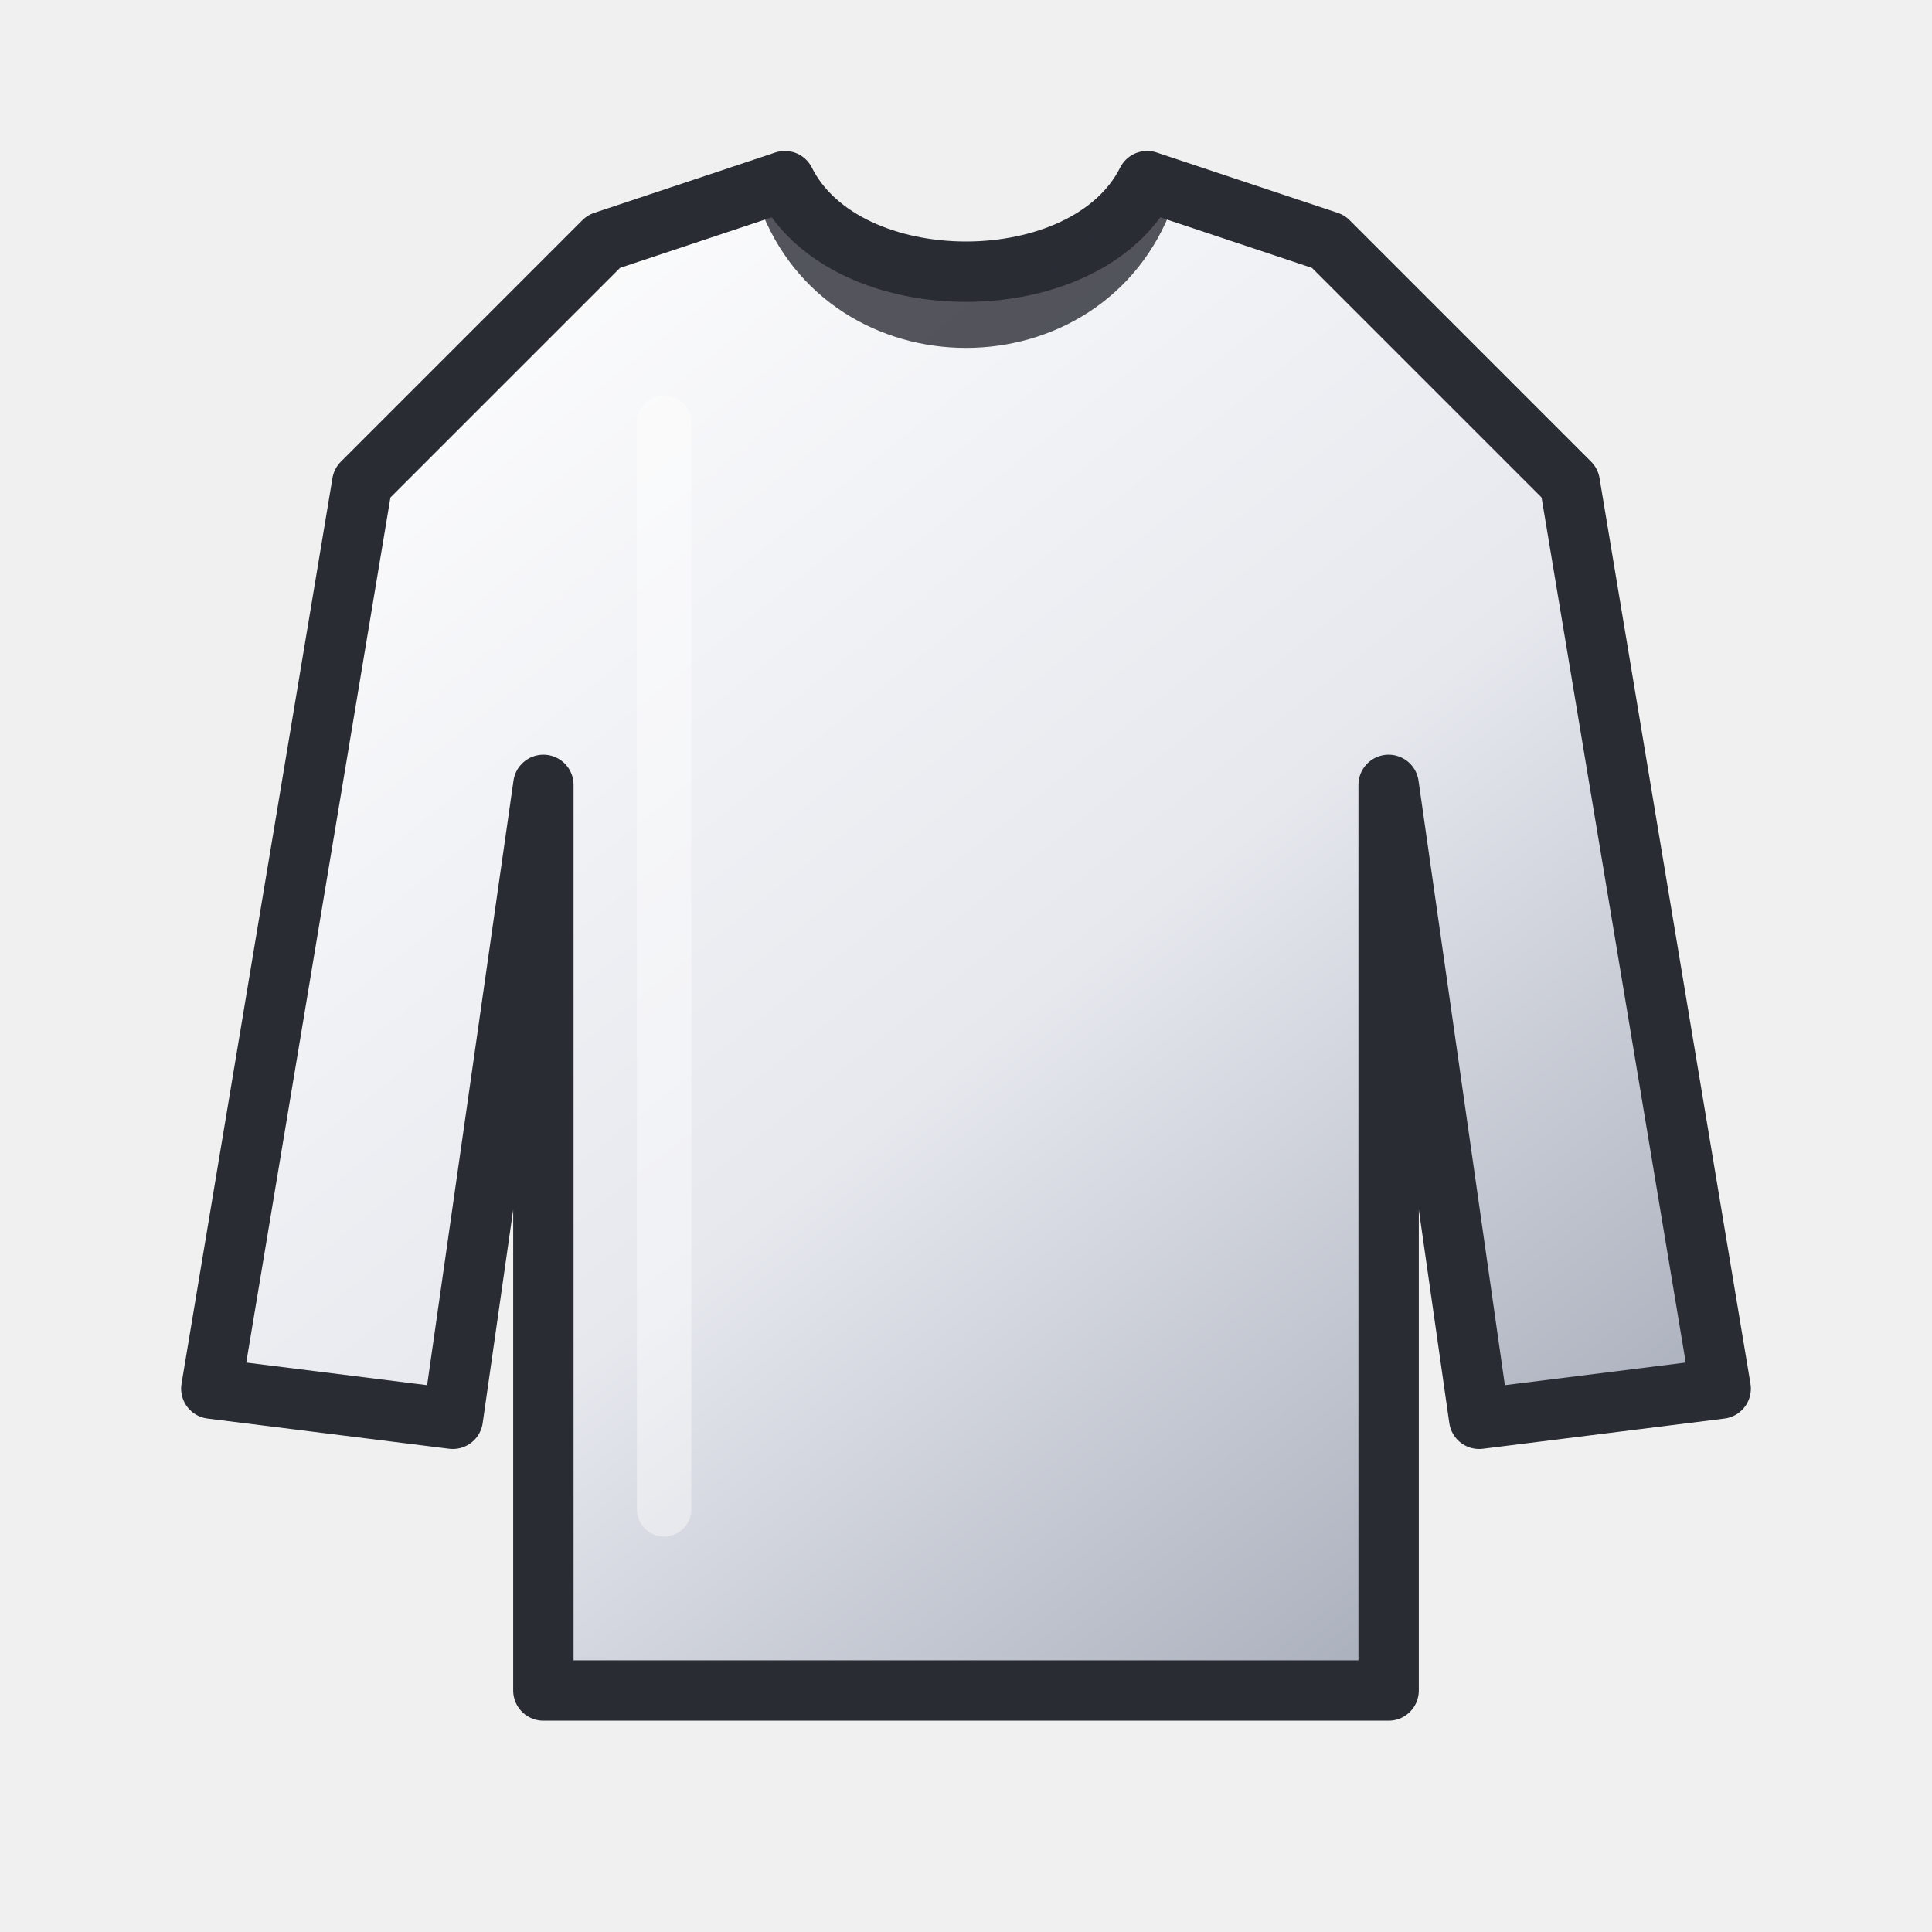
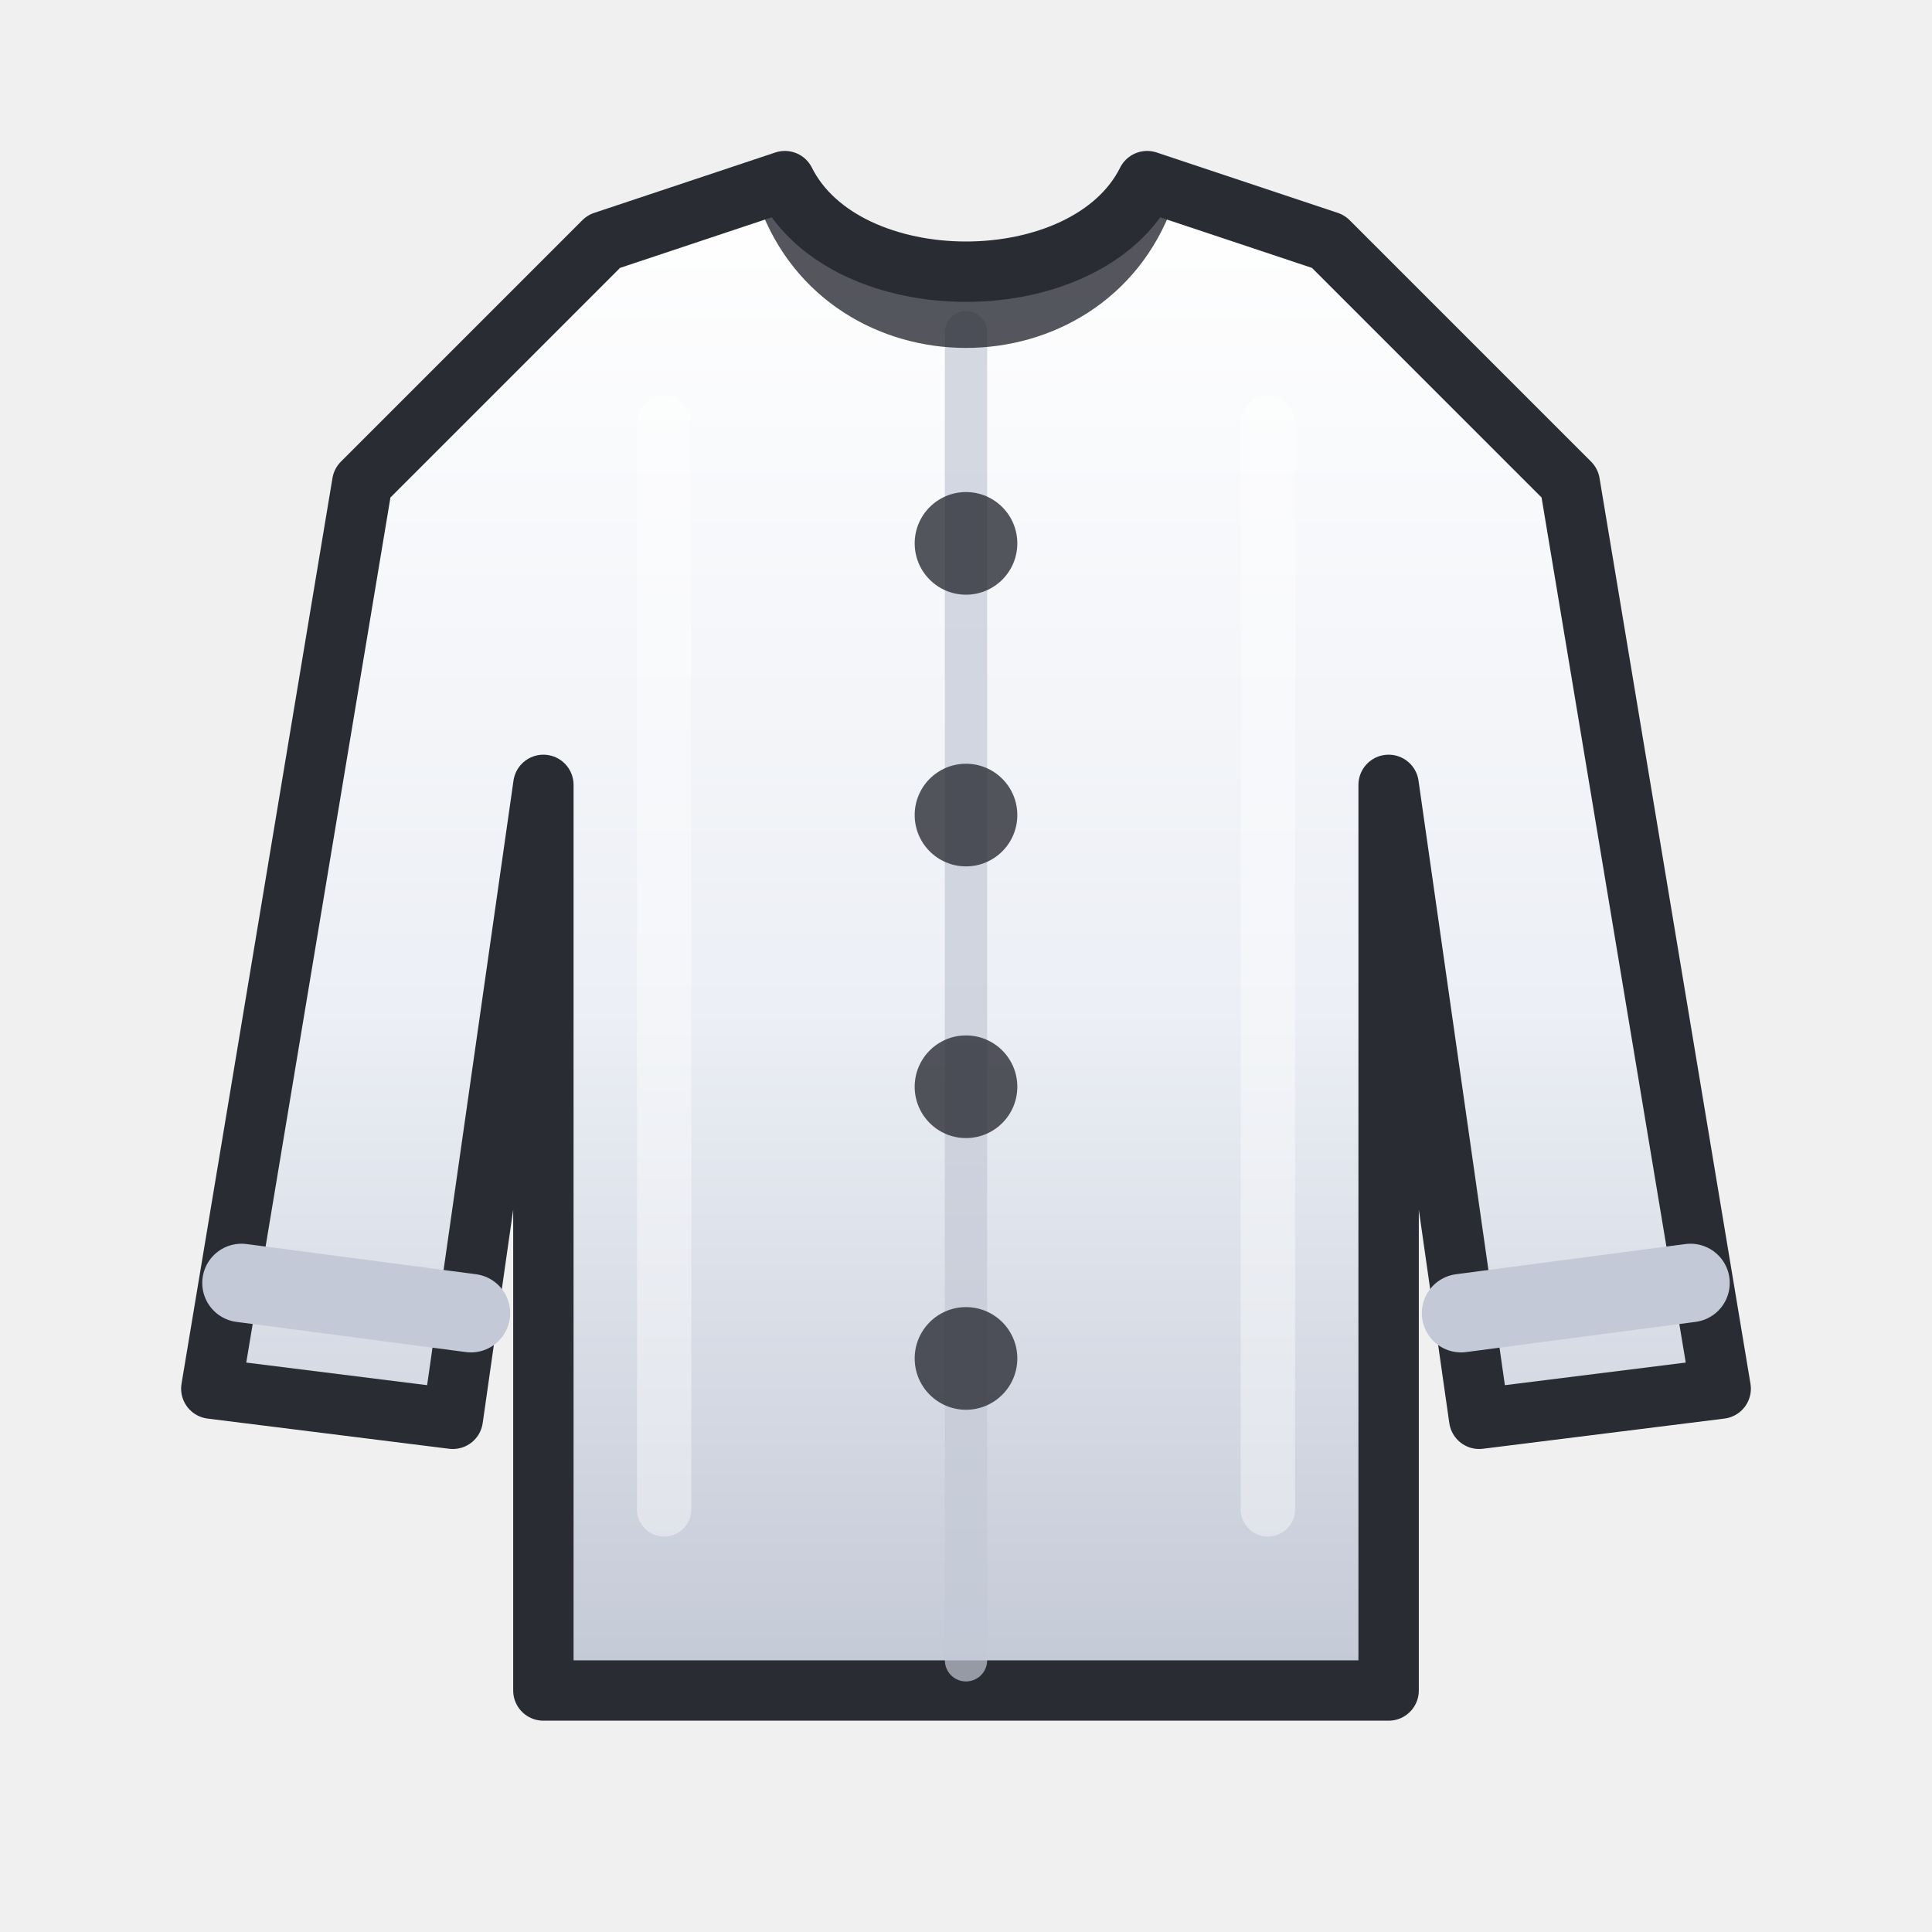
<svg xmlns="http://www.w3.org/2000/svg" data-generated="modern_icons.py" viewBox="0 0 64 64">
  <defs>
-     <linearGradient id="g1" x1="0.1" y1="0" x2="0.9" y2="1">
+     <linearGradient id="g1" x1="0" y1="0" x2="0" y2="1">
      <stop offset="0" stop-color="#ffffff" />
-       <stop offset=".55" stop-color="#e6e8ee" />
-       <stop offset="1" stop-color="#a0a6b4" />
+       <stop offset=".55" stop-color="#eceff5" />
+       <stop offset="1" stop-color="#c3c9d6" />
    </linearGradient>
  </defs>
  <path d="M20 8 L26 6 C28 10 36 10 38 6 L44 8 L52 16 L57 46 L49 47 L46 26 L46 56 L18 56 L18 26 L15 47 L7 46 L12 16 Z" fill="url(#g1)" stroke="#2a2c34" stroke-width="2" stroke-linejoin="round" stroke-linecap="round" />
+   <path d="M8 42.5 L15.6 43.5" fill="none" stroke="#c3c9d6" stroke-width="2.6" stroke-linecap="round" stroke-linejoin="round" />
+   <path d="M 56 42.5 L 48.4 43.5" fill="none" stroke="#c3c9d6" stroke-width="2.6" stroke-linecap="round" stroke-linejoin="round" />
+   <path d="M32 11 L32 55" fill="none" stroke="#c3c9d6" stroke-width="1.4" stroke-linecap="round" stroke-linejoin="round" opacity="0.7" />
+   <circle cx="32" cy="18" r="1.7" fill="#2a2c34" opacity="0.8" />
+   <circle cx="32" cy="27" r="1.7" fill="#2a2c34" opacity="0.8" />
+   <circle cx="32" cy="36" r="1.7" fill="#2a2c34" opacity="0.8" />
+   <circle cx="32" cy="45" r="1.7" fill="#2a2c34" opacity="0.8" />
  <path d="M26 6.5 C28 12 36 12 38 6.5" fill="none" stroke="#2a2c34" stroke-width="1.8" stroke-linecap="round" stroke-linejoin="round" opacity="0.8" />
  <path d="M22 14 L22 50" fill="none" stroke="#ffffff" stroke-width="1.8" stroke-linecap="round" stroke-linejoin="round" opacity="0.4" />
+   <path d="M42 14 L42 50" fill="none" stroke="#ffffff" stroke-width="1.8" stroke-linecap="round" stroke-linejoin="round" opacity="0.4" />
</svg>
